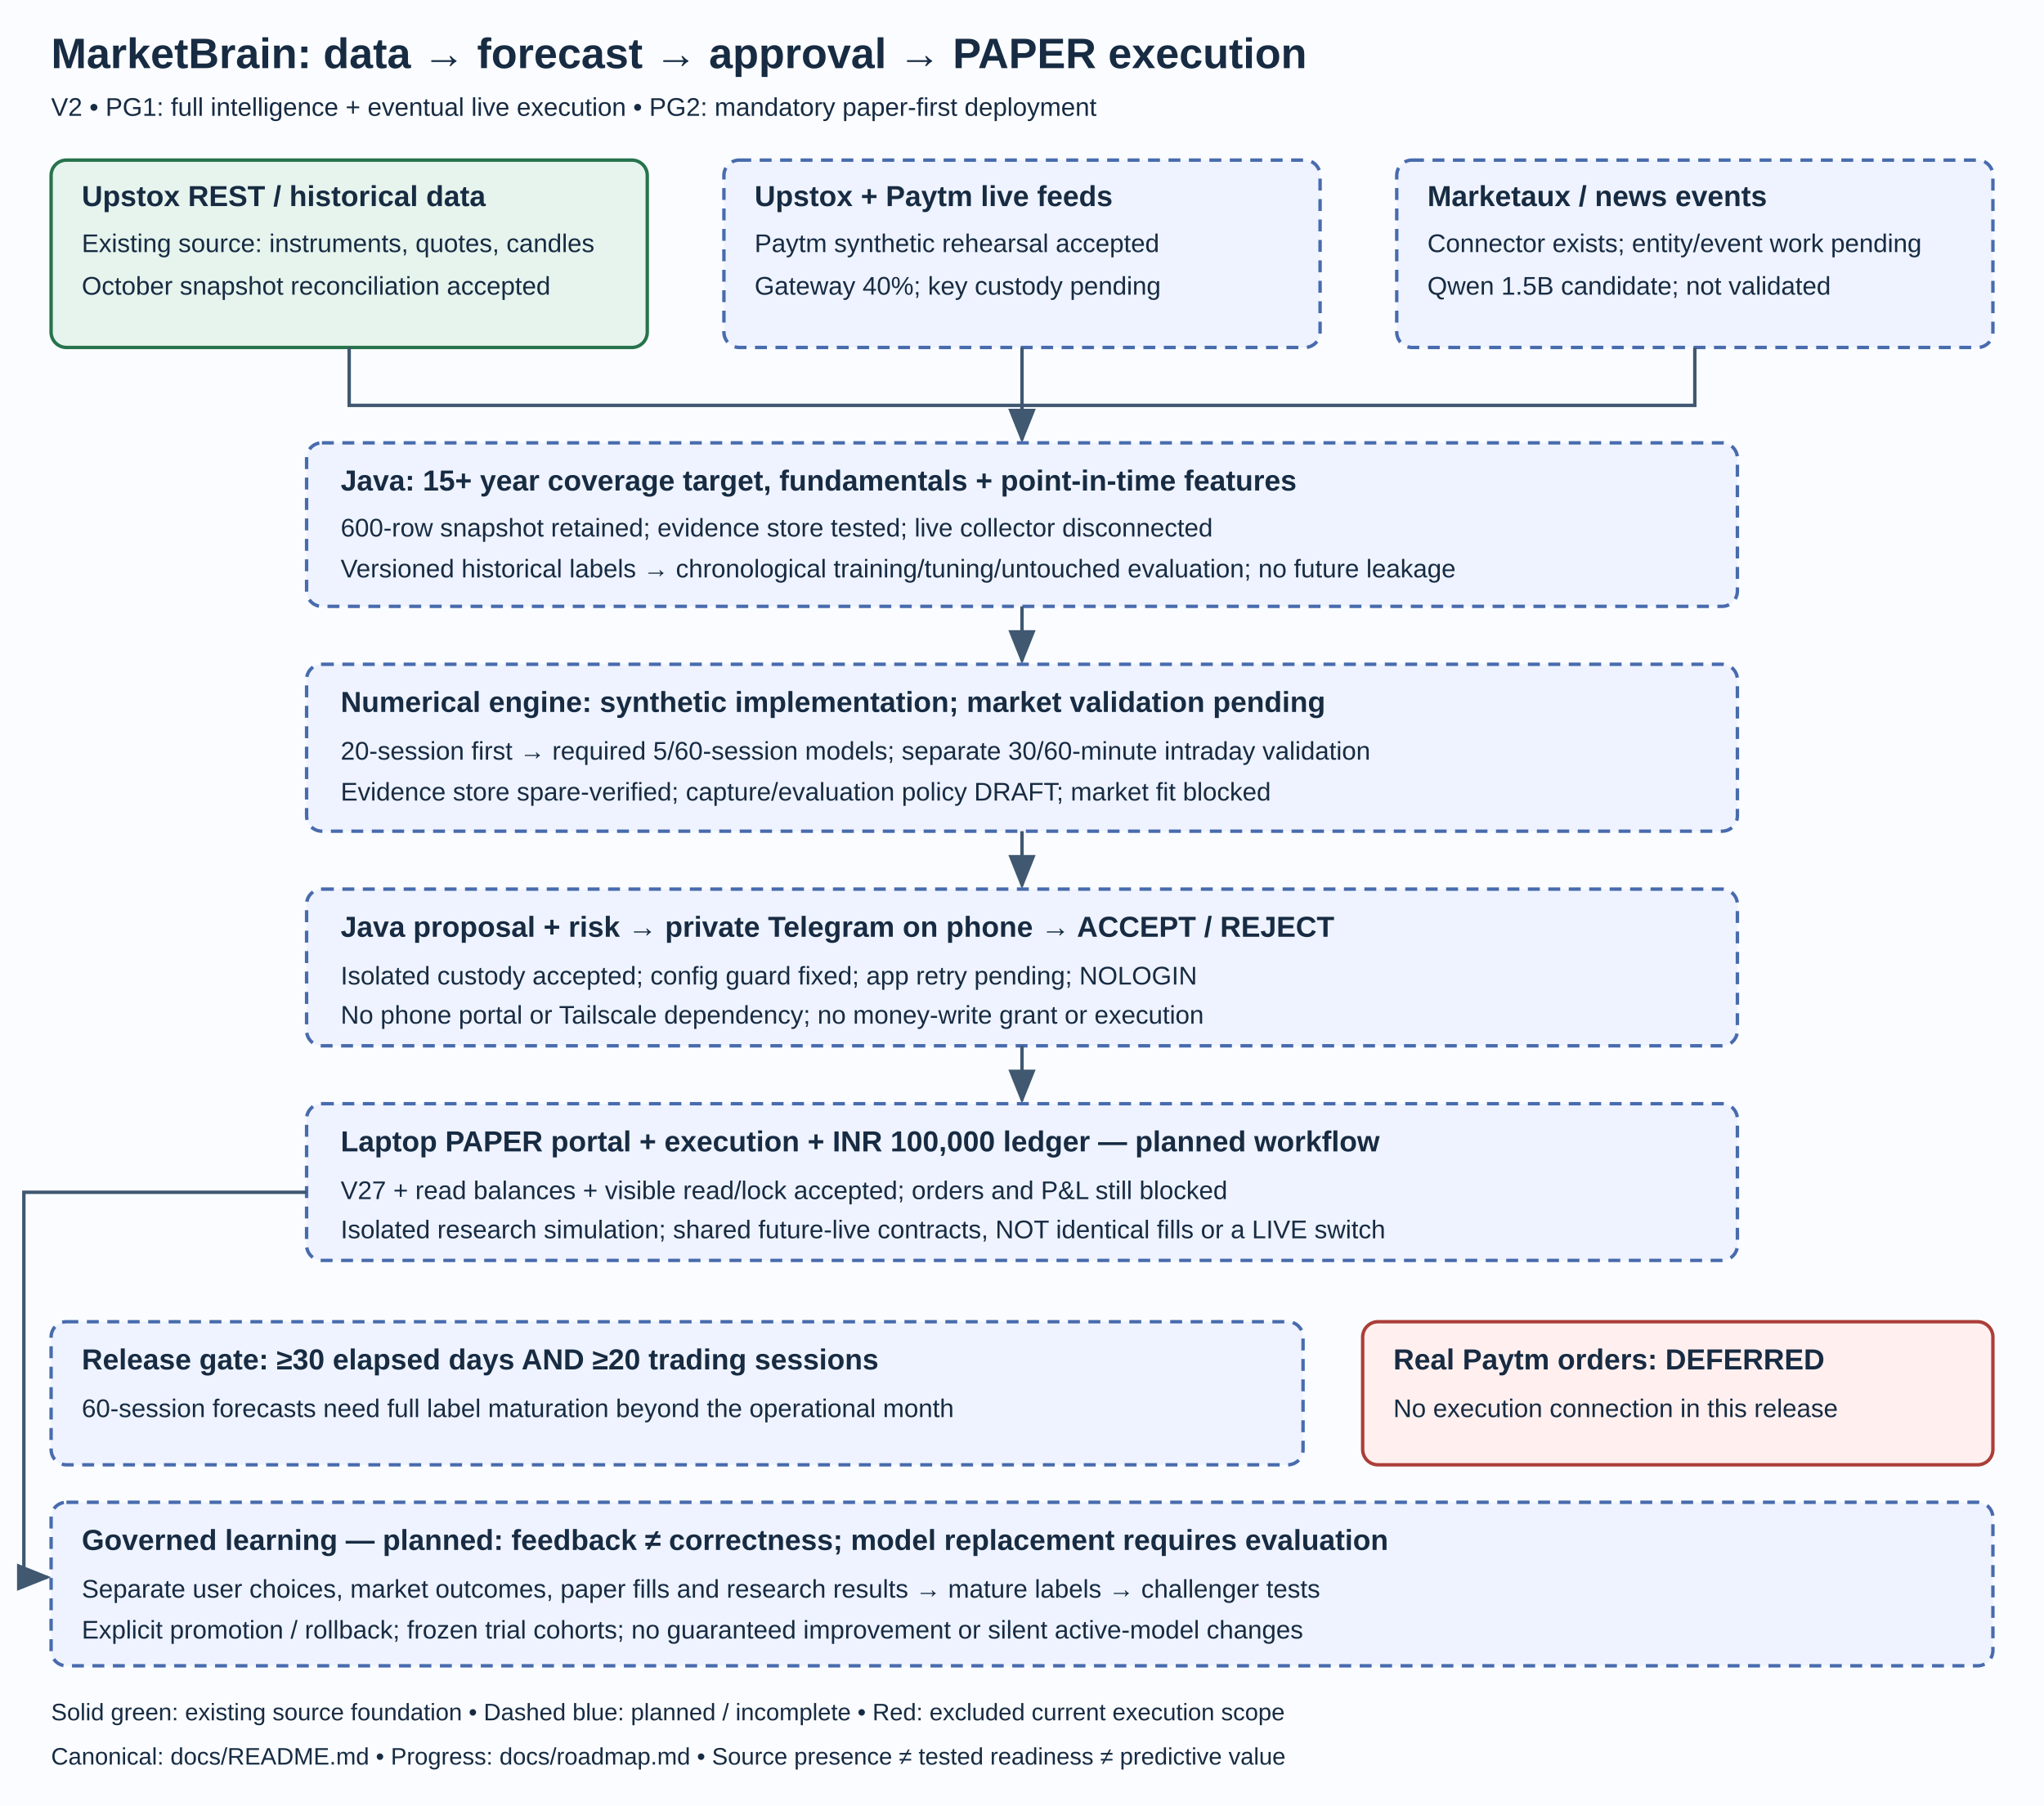
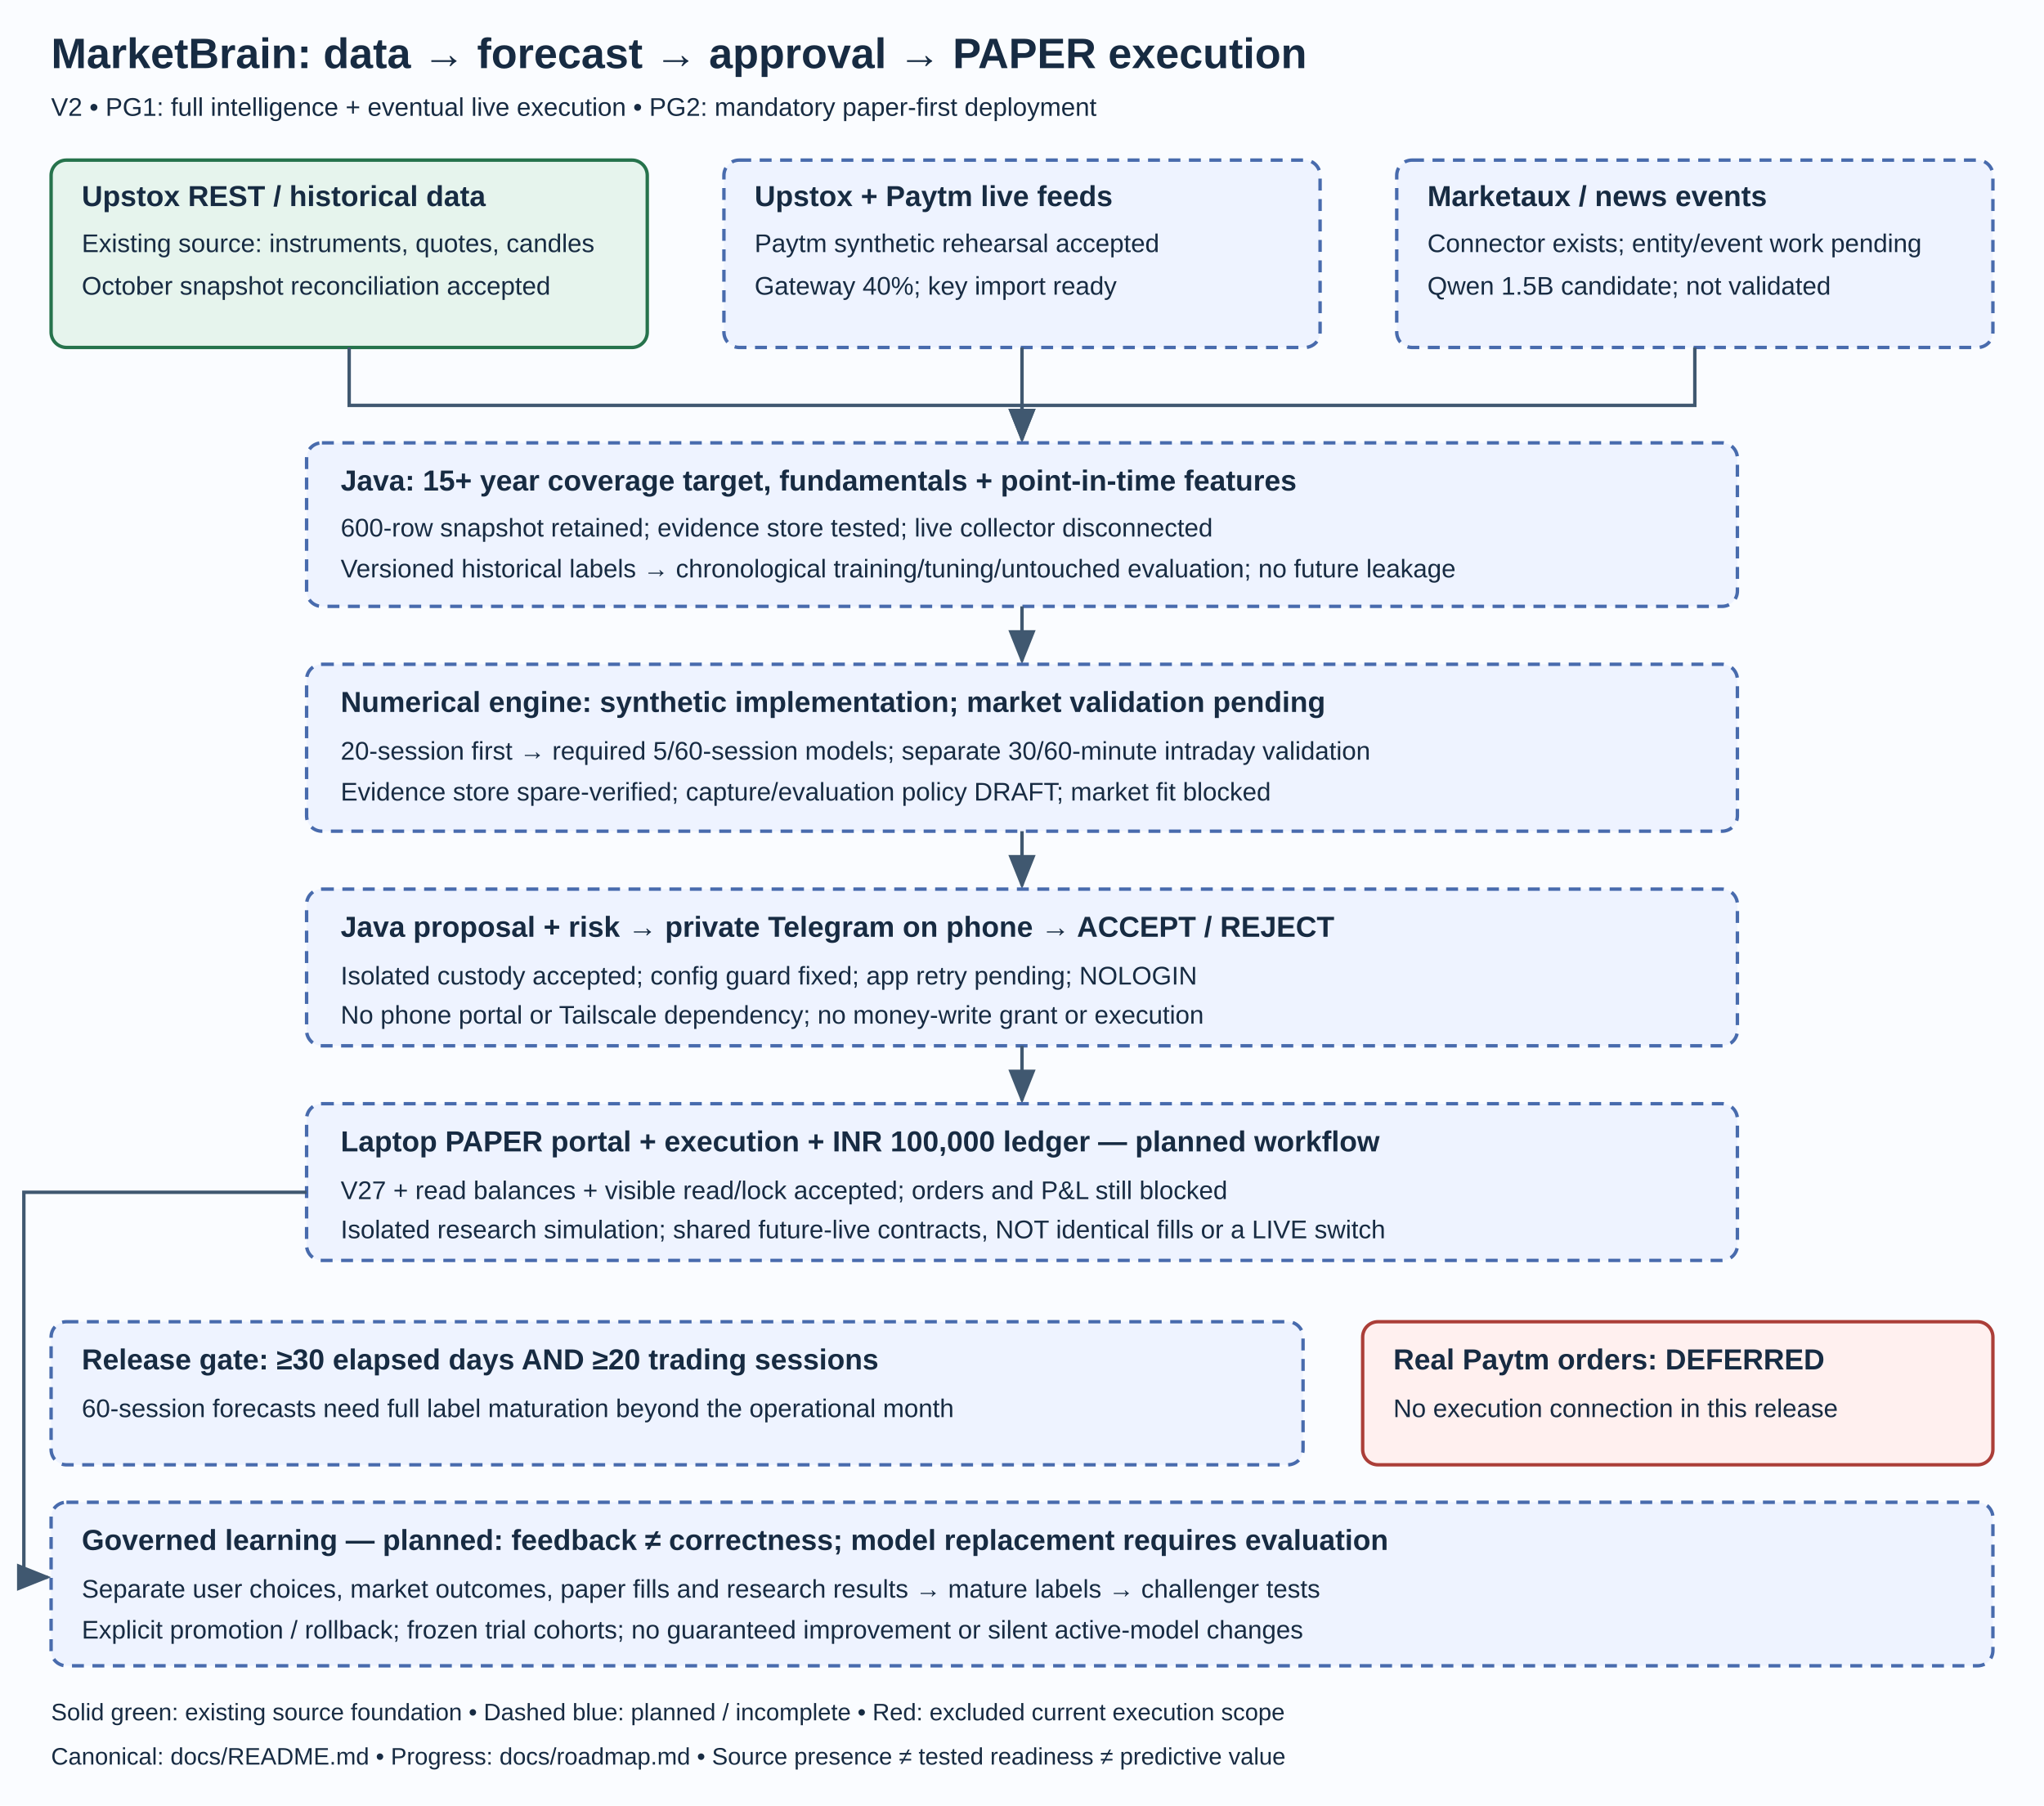
<svg xmlns="http://www.w3.org/2000/svg" width="1200" height="1060" viewBox="0 0 1200 1060" role="img" aria-labelledby="title desc">
  <defs>
    <marker id="arrow" markerWidth="10" markerHeight="8" refX="9" refY="4" orient="auto">
      <path d="M0,0 L10,4 L0,8 Z" fill="#405870" />
    </marker>
    <style>
      text { font-family: Arial, sans-serif; fill: #172b42; }
      .heading { font-size: 25px; font-weight: bold; }
      .label { font-size: 17px; font-weight: bold; }
      .body { font-size: 15px; }
      .small { font-size: 14px; }
      .existing { fill: #e6f4ed; stroke: #26734c; stroke-width: 2; }
      .planned { fill: #eef3ff; stroke: #486bad; stroke-width: 2; stroke-dasharray: 7 5; }
      .blocked { fill: #fff0ef; stroke: #ab3e38; stroke-width: 2; }
      .line { fill: none; stroke: #405870; stroke-width: 2; marker-end: url(#arrow); }
    </style>
  </defs>
  <rect width="1200" height="1060" fill="#fafcff" />
  <text x="30" y="40" class="heading">MarketBrain: data → forecast → approval → PAPER execution</text>
  <text x="30" y="68" class="body">V2 • PG1: full intelligence + eventual live execution • PG2: mandatory paper-first deployment</text>
  <rect x="30" y="94" width="350" height="110" rx="9" class="existing" />
  <text x="48" y="121" class="label">Upstox REST / historical data</text>
  <text x="48" y="148" class="body">Existing source: instruments, quotes, candles</text>
  <text x="48" y="173" class="body">October snapshot reconciliation accepted</text>
  <rect x="425" y="94" width="350" height="110" rx="9" class="planned" />
  <text x="443" y="121" class="label">Upstox + Paytm live feeds</text>
  <text x="443" y="148" class="body">Paytm synthetic rehearsal accepted</text>
-   <text x="443" y="173" class="body">Gateway 40%; key custody pending</text>
+   <text x="443" y="173" class="body">Gateway 40%; key import ready</text>
  <rect x="820" y="94" width="350" height="110" rx="9" class="planned" />
  <text x="838" y="121" class="label">Marketaux / news events</text>
  <text x="838" y="148" class="body">Connector exists; entity/event work pending</text>
  <text x="838" y="173" class="body">Qwen 1.5B candidate; not validated</text>
  <path d="M205 204 V238 H600 V258" class="line" />
  <path d="M600 204 V258" class="line" />
  <path d="M995 204 V238 H600" fill="none" stroke="#405870" stroke-width="2" />
  <rect x="180" y="260" width="840" height="96" rx="9" class="planned" />
  <text x="200" y="288" class="label">Java: 15+ year coverage target, fundamentals + point-in-time features</text>
  <text x="200" y="315" class="body">600-row snapshot retained; evidence store tested; live collector disconnected</text>
  <text x="200" y="339" class="body">Versioned historical labels → chronological training/tuning/untouched evaluation; no future leakage</text>
  <path d="M600 356 V388" class="line" />
  <rect x="180" y="390" width="840" height="98" rx="9" class="planned" />
  <text x="200" y="418" class="label">Numerical engine: synthetic implementation; market validation pending</text>
  <text x="200" y="446" class="body">20-session first → required 5/60-session models; separate 30/60-minute intraday validation</text>
  <text x="200" y="470" class="body">Evidence store spare-verified; capture/evaluation policy DRAFT; market fit blocked</text>
  <path d="M600 488 V520" class="line" />
  <rect x="180" y="522" width="840" height="92" rx="9" class="planned" />
  <text x="200" y="550" class="label">Java proposal + risk → private Telegram on phone → ACCEPT / REJECT</text>
  <text x="200" y="578" class="body">Isolated custody accepted; config guard fixed; app retry pending; NOLOGIN</text>
  <text x="200" y="601" class="body">No phone portal or Tailscale dependency; no money-write grant or execution</text>
  <path d="M600 614 V646" class="line" />
  <rect x="180" y="648" width="840" height="92" rx="9" class="planned" />
  <text x="200" y="676" class="label">Laptop PAPER portal + execution + INR 100,000 ledger — planned workflow</text>
  <text x="200" y="704" class="body">V27 + read balances + visible read/lock accepted; orders and P&amp;L still blocked</text>
  <text x="200" y="727" class="body">Isolated research simulation; shared future-live contracts, NOT identical fills or a LIVE switch</text>
  <rect x="30" y="776" width="735" height="84" rx="9" class="planned" />
  <text x="48" y="804" class="label">Release gate: ≥30 elapsed days AND ≥20 trading sessions</text>
  <text x="48" y="832" class="body">60-session forecasts need full label maturation beyond the operational month</text>
  <rect x="800" y="776" width="370" height="84" rx="9" class="blocked" />
  <text x="818" y="804" class="label">Real Paytm orders: DEFERRED</text>
  <text x="818" y="832" class="body">No execution connection in this release</text>
  <path d="M180 700 H14 V926 H28" class="line" />
  <rect x="30" y="882" width="1140" height="96" rx="9" class="planned" />
  <text x="48" y="910" class="label">Governed learning — planned: feedback ≠ correctness; model replacement requires evaluation</text>
  <text x="48" y="938" class="body">Separate user choices, market outcomes, paper fills and research results → mature labels → challenger tests</text>
  <text x="48" y="962" class="body">Explicit promotion / rollback; frozen trial cohorts; no guaranteed improvement or silent active-model changes</text>
  <text x="30" y="1010" class="small">Solid green: existing source foundation • Dashed blue: planned / incomplete • Red: excluded current execution scope</text>
  <text x="30" y="1036" class="small">Canonical: docs/README.md • Progress: docs/roadmap.md • Source presence ≠ tested readiness ≠ predictive value</text>
</svg>
